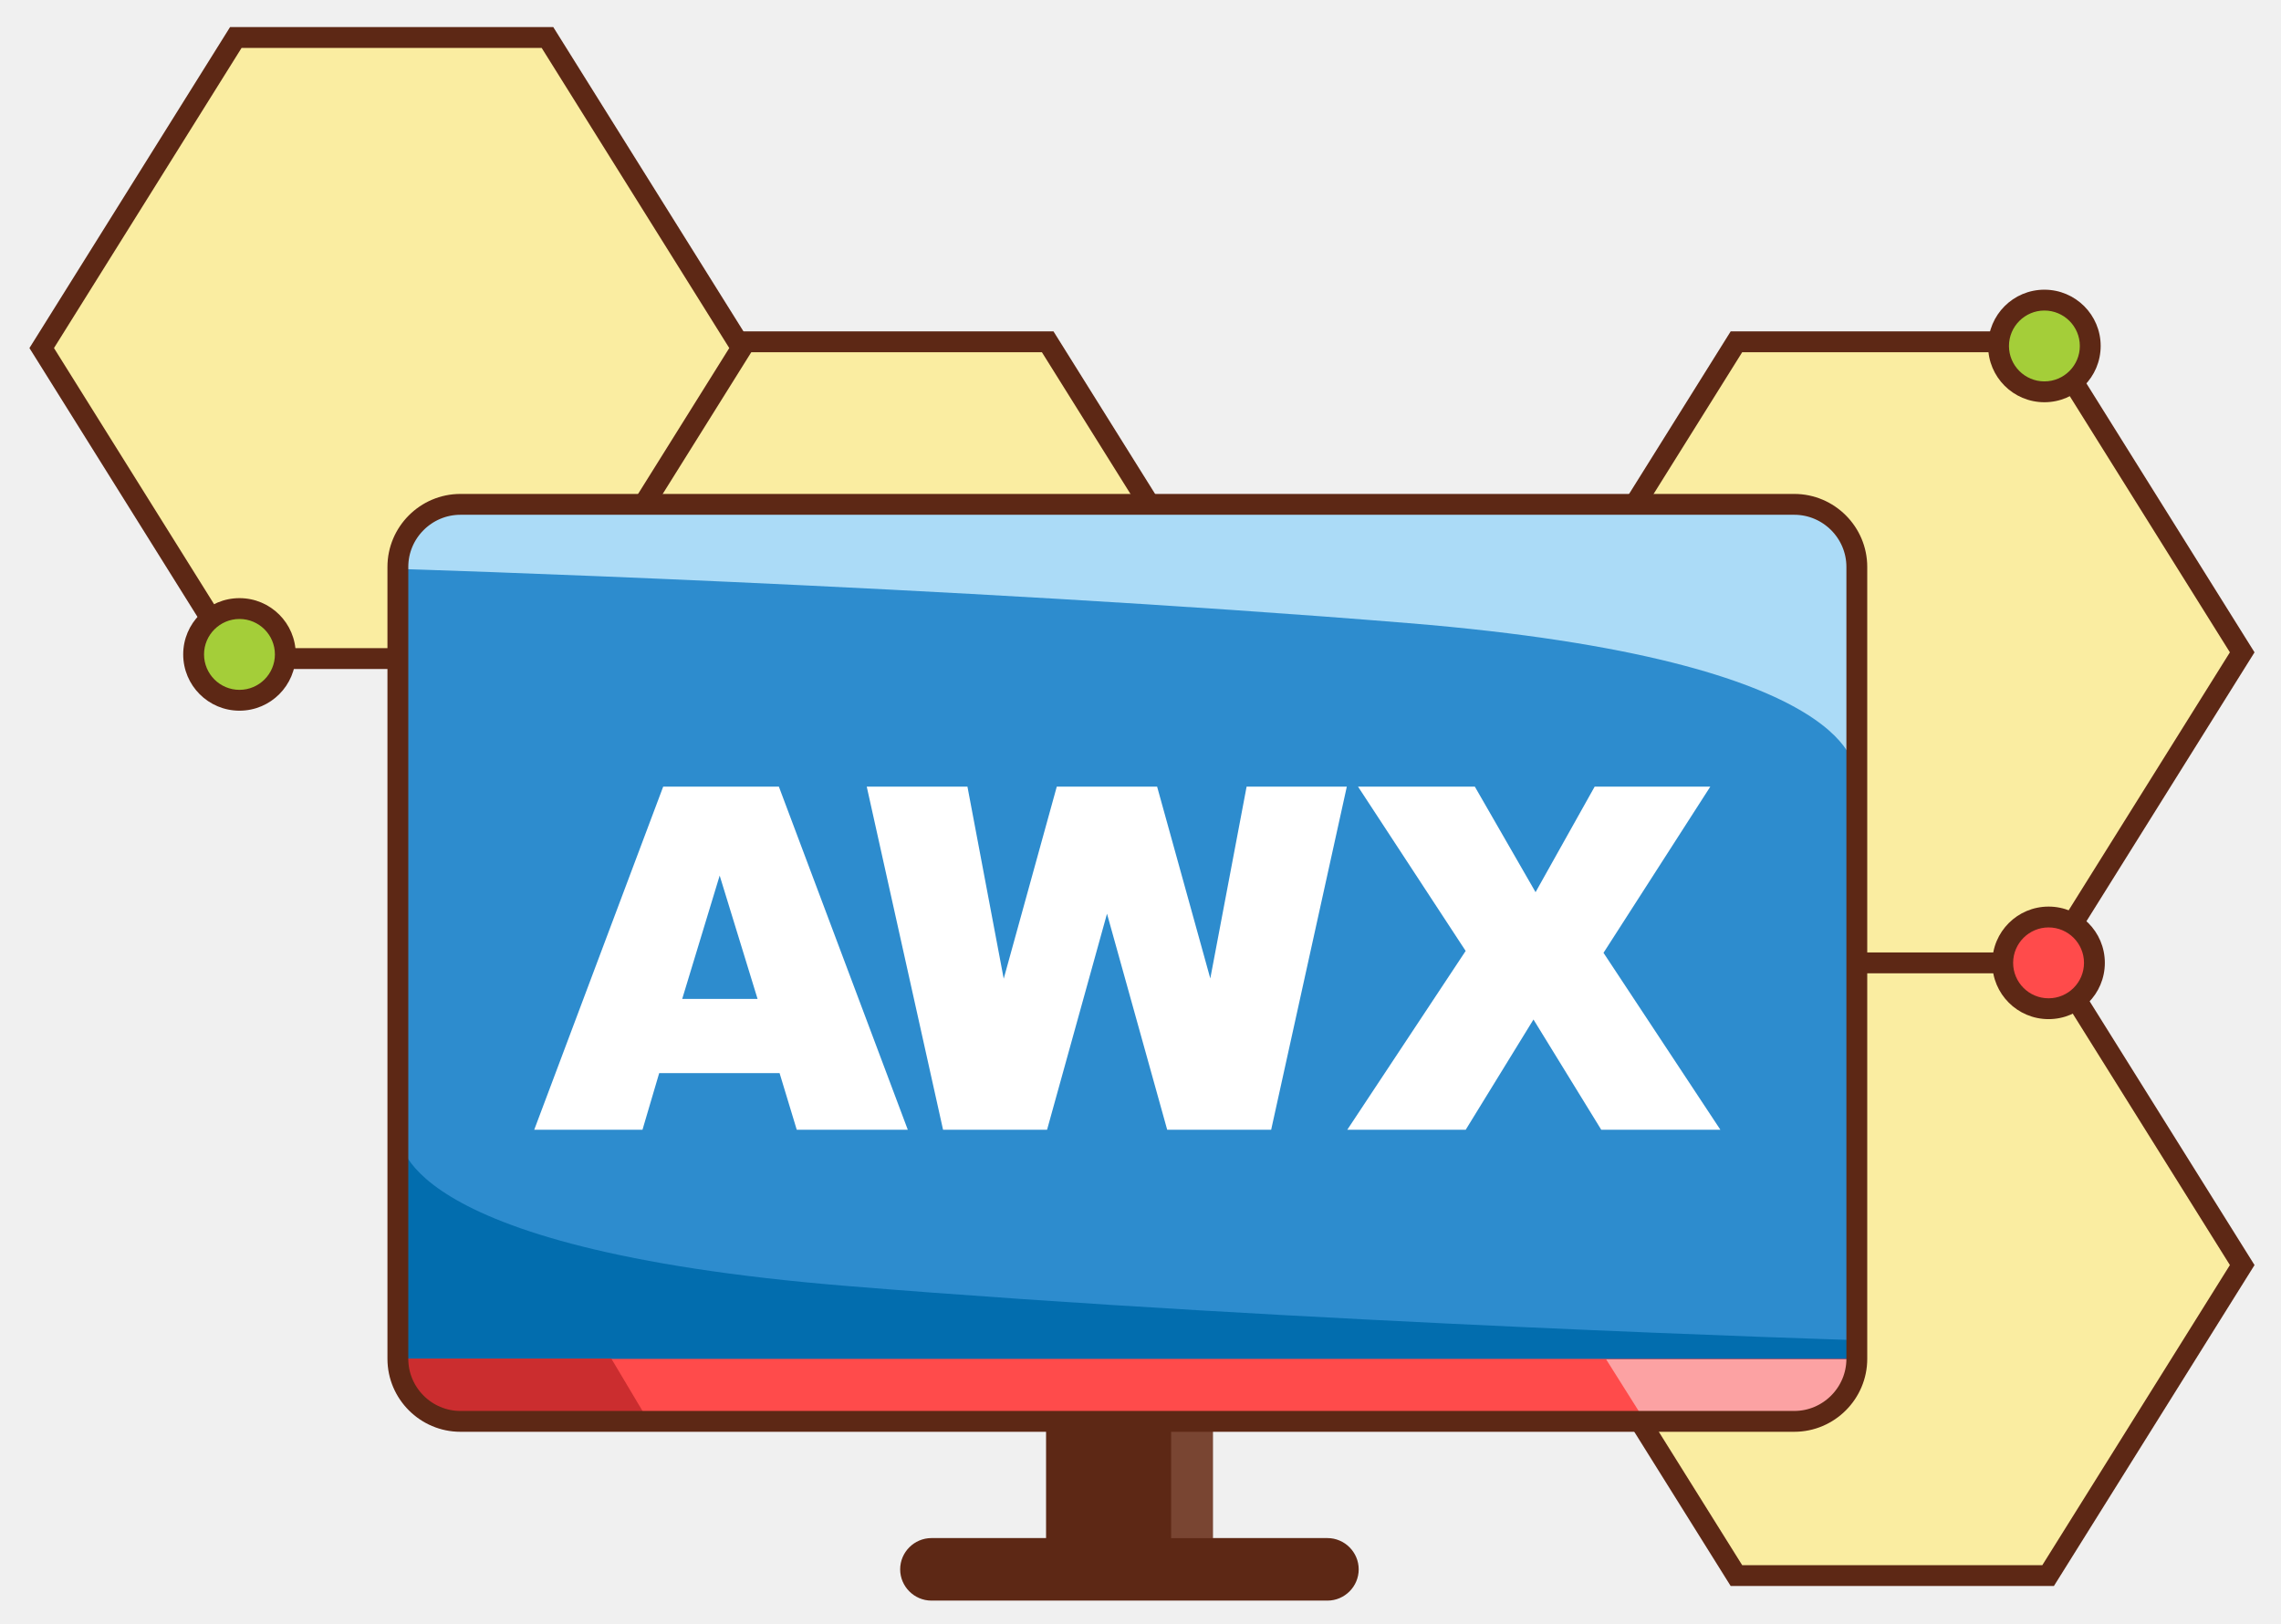
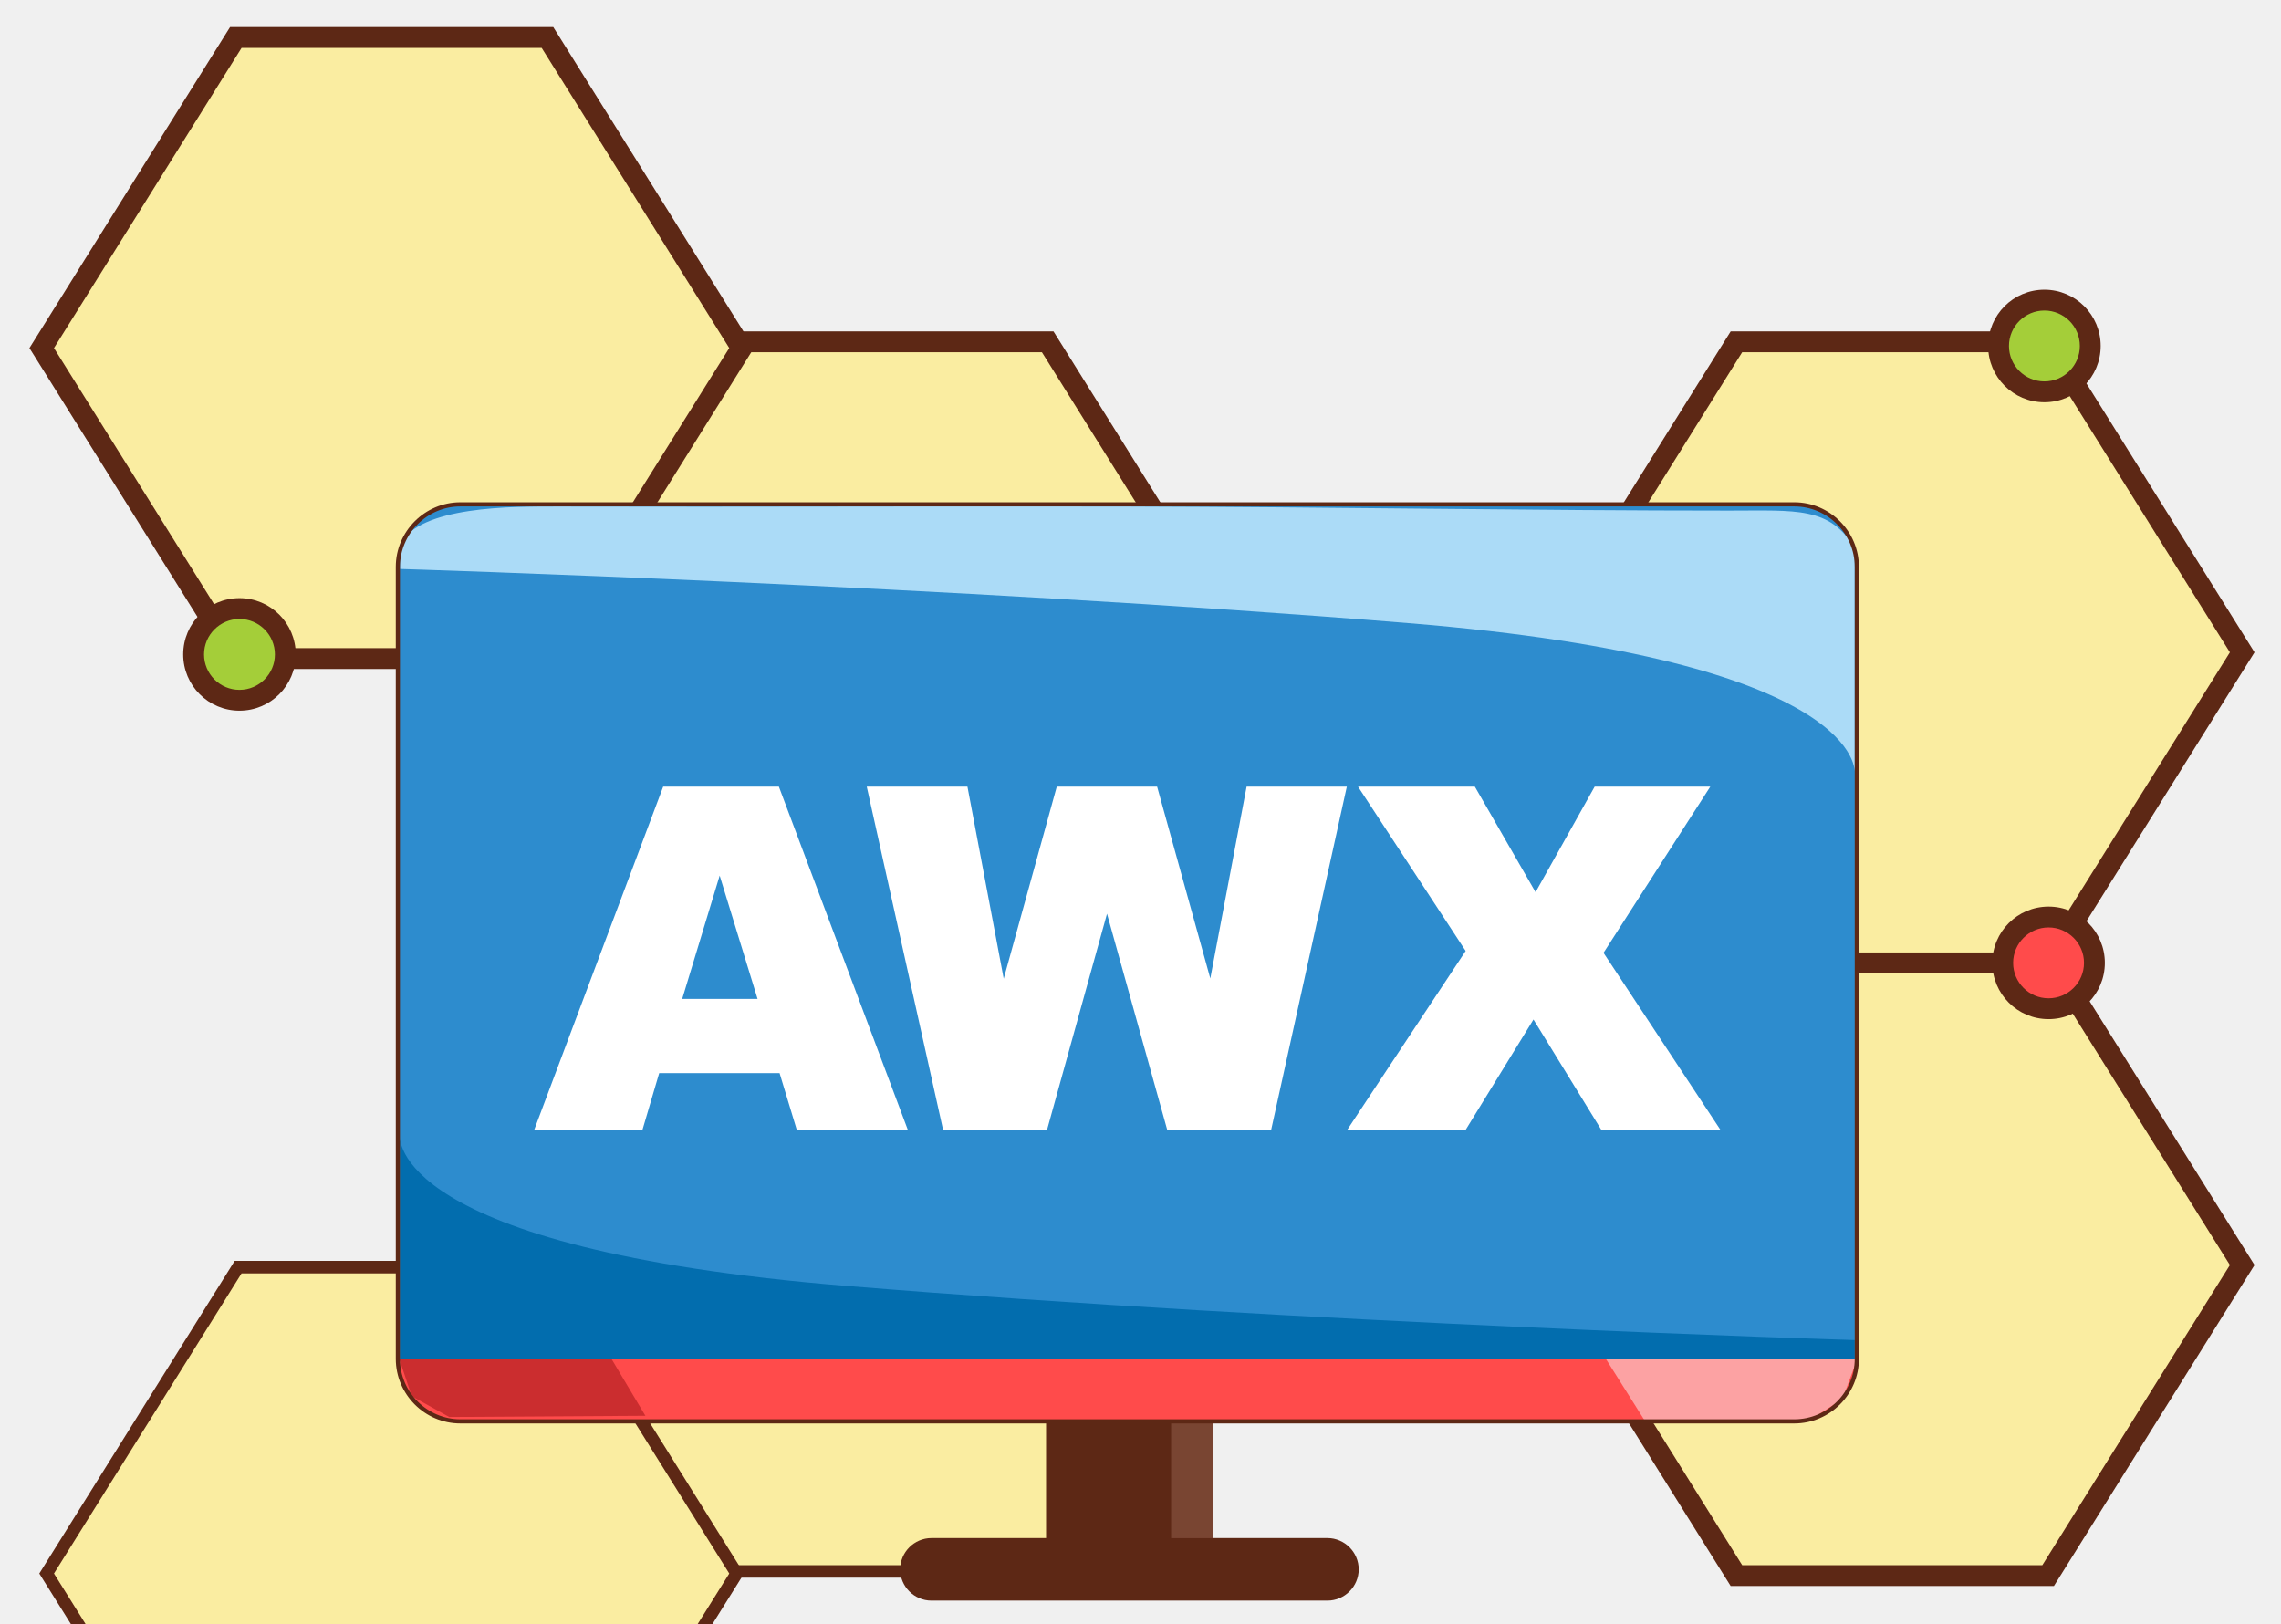
<svg xmlns="http://www.w3.org/2000/svg" version="1.1" id="Layer_1" x="0px" y="0px" viewBox="0 0 547.21 389.47" style="enable-background:new 0 0 547.21 389.47;" xml:space="preserve">
-   <style type="text/css">
- 	.st0{display:none;}
- 	.st1{display:inline;fill:#FAEDA1;}
- 	.st2{display:inline;fill:#5D2815;}
- 	.st3{fill:#FAEDA1;}
- 	.st4{fill:#5D2815;}
- 	.st5{fill:#2D8CCE;}
- 	.st6{fill:#794532;}
- 	.st7{fill:#026DAE;}
- 	.st8{fill:#FF4B4B;}
- 	.st9{fill:#ABDBF7;}
- 	.st10{fill:#CB2D2F;}
- 	.st11{fill:#FCA2A3;}
- 	.st12{fill:none;stroke:#5D2815;stroke-width:5;stroke-miterlimit:10;}
- 	.st13{fill:#FFFFFF;}
- 	.st14{fill:#A4CE39;}
- </style>
-   <g class="st0">
-     <polygon class="st1" points="176.12,377 130.18,303.5 176.12,230 249.79,230 295.72,303.5 249.79,377  " />
-     <path class="st2" d="M248.95,231.5l45,72l-45,72h-72l-45-72l45-72H248.95 M250.62,228.5h-1.66h-72h-1.66l-0.88,1.41l-45,72   l-0.99,1.59l0.99,1.59l45,72l0.88,1.41h1.66h72h1.66l0.88-1.41l45-72l0.99-1.59l-0.99-1.59l-45-72L250.62,228.5L250.62,228.5z" />
+   <g>
+     <polygon fill="#FAEDA1" points="176.12,377 130.18,303.5 176.12,230 249.79,230 295.72,303.5 249.79,377  " />
+     <path fill="#5D2815" d="M248.95,231.5l45,72l-45,72h-72l-45-72l45-72H248.95 M250.62,228.5h-1.66h-72h-1.66l-0.88,1.41l-45,72   l-0.99,1.59l0.99,1.59l45,72l0.88,1.41h1.66h72h1.66l0.88-1.41l45-72l0.99-1.59l-0.99-1.59l-45-72L250.62,228.5L250.62,228.5z" />
  </g>
  <g>
-     <polygon class="st3" points="416.57,378 370.01,303.5 416.57,229 491.34,229 537.9,303.5 491.34,378  " />
-     <path class="st4" d="M489.95,231.5l45,72l-45,72h-72l-45-72l45-72H489.95 M492.73,226.5h-2.77h-72h-2.77l-1.47,2.35l-45,72   l-1.66,2.65l1.66,2.65l45,72l1.47,2.35h2.77h72h2.77l1.47-2.35l45-72l1.66-2.65l-1.66-2.65l-45-72L492.73,226.5L492.73,226.5z" />
+     <polygon fill="#FAEDA1" points="416.57,378 370.01,303.5 416.57,229 491.34,229 537.9,303.5 491.34,378  " />
+     <path fill="#5D2815" d="M489.95,231.5l45,72l-45,72h-72l-45-72l45-72H489.95 M492.73,226.5h-2.77h-72h-2.77l-1.47,2.35l-45,72   l-1.66,2.65l1.66,2.65l45,72l1.47,2.35h2.77h72h2.77l1.47-2.35l45-72l1.66-2.65l-1.66-2.65l-45-72L492.73,226.5L492.73,226.5z" />
  </g>
  <g>
-     <polygon class="st3" points="416.57,231 370.01,156.5 416.57,82 491.34,82 537.9,156.5 491.34,231  " />
-     <path class="st4" d="M489.95,84.5l45,72l-45,72h-72l-45-72l45-72H489.95 M492.73,79.5h-2.77h-72h-2.77l-1.47,2.35l-45,72   l-1.66,2.65l1.66,2.65l45,72l1.47,2.35h2.77h72h2.77l1.47-2.35l45-72l1.66-2.65l-1.66-2.65l-45-72L492.73,79.5L492.73,79.5z" />
-   </g>
-   <g class="st0">
-     <polygon class="st1" points="57.12,451 11.18,377.5 57.12,304 130.79,304 176.72,377.5 130.79,451  " />
-     <path class="st2" d="M129.95,305.5l45,72l-45,72h-72l-45-72l45-72H129.95 M131.62,302.5h-1.66h-72h-1.66l-0.88,1.41l-45,72   l-0.99,1.59l0.99,1.59l45,72l0.88,1.41h1.66h72h1.66l0.88-1.41l45-72l0.99-1.59l-0.99-1.59l-45-72L131.62,302.5L131.62,302.5z" />
+     <polygon fill="#FAEDA1" points="416.57,231 370.01,156.5 416.57,82 491.34,82 537.9,156.5 491.34,231  " />
+     <path fill="#5D2815" d="M489.95,84.5l45,72l-45,72h-72l-45-72l45-72H489.95 M492.73,79.5h-2.77h-72h-2.77l-1.47,2.35l-45,72   l-1.66,2.65l1.66,2.65l45,72l1.47,2.35h2.77h72h2.77l1.47-2.35l45-72l1.66-2.65l-1.66-2.65l-45-72L492.73,79.5L492.73,79.5z" />
  </g>
  <g>
-     <polygon class="st3" points="176.57,231 130.01,156.5 176.57,82 251.34,82 297.9,156.5 251.34,231  " />
-     <path class="st4" d="M249.95,84.5l45,72l-45,72h-72l-45-72l45-72H249.95 M252.73,79.5h-2.77h-72h-2.77l-1.47,2.35l-45,72   l-1.66,2.65l1.66,2.65l45,72l1.47,2.35h2.77h72h2.77l1.47-2.35l45-72l1.66-2.65l-1.66-2.65l-45-72L252.73,79.5L252.73,79.5z" />
+     <polygon fill="#FAEDA1" points="57.12,451 11.18,377.5 57.12,304 130.79,304 176.72,377.5 130.79,451  " />
+     <path fill="#5D2815" d="M129.95,305.5l45,72l-45,72h-72l-45-72l45-72H129.95 M131.62,302.5h-1.66h-72h-1.66l-0.88,1.41l-45,72   l-0.99,1.59l0.99,1.59l45,72l0.88,1.41h1.66h72h1.66l0.88-1.41l45-72l0.99-1.59l-0.99-1.59l-45-72L131.62,302.5L131.62,302.5z" />
  </g>
  <g>
-     <polygon class="st3" points="56.57,158 10.01,83.5 56.57,9 131.34,9 177.9,83.5 131.34,158  " />
-     <path class="st4" d="M129.95,11.5l45,72l-45,72h-72l-45-72l45-72H129.95 M132.73,6.5h-2.77h-72h-2.77l-1.47,2.35l-45,72L7.06,83.5   l1.66,2.65l45,72l1.47,2.35h2.77h72h2.77l1.47-2.35l45-72l1.66-2.65l-1.66-2.65l-45-72L132.73,6.5L132.73,6.5z" />
-   </g>
-   <rect x="250.95" y="320.5" class="st4" width="40" height="55" />
-   <path class="st5" d="M430.45,341h-320c-8.25,0-15-6.75-15-15V136c0-8.25,6.75-15,15-15h320c8.25,0,15,6.75,15,15v190  C445.45,334.25,438.7,341,430.45,341z" />
-   <path class="st4" d="M318.45,384h-95c-4.12,0-7.5-3.38-7.5-7.5l0,0c0-4.12,3.38-7.5,7.5-7.5h95c4.12,0,7.5,3.38,7.5,7.5l0,0  C325.95,380.62,322.58,384,318.45,384z" />
-   <rect x="280.95" y="320.02" class="st6" width="10" height="49" />
-   <path class="st7" d="M95.95,272.5v54l349,1v-6c0,0-132-4-242-13S95.95,272.5,95.95,272.5z" />
-   <path class="st8" d="M445.45,326c0,8.25-6.75,15-15,15h-320c-8.25,0-15-6.75-15-15" />
-   <path class="st9" d="M444.95,185.5v-54c-5.99-10-13.99-9-29.99-9c-46.86,0-97.14-0.87-144-1c-45.41-0.13-90.59,0.13-136,0  c-13-0.04-34,0-39.01,9c0,2,0,4,0,6c0,0,132,4,242,13S444.95,185.5,444.95,185.5z" />
-   <polygon class="st10" points="95.77,325.95 146.66,325.95 154.83,339.66 107.77,339.95 98.77,334.95 " />
-   <polygon class="st11" points="445.53,326.13 385.32,326.13 394.58,340.84 433.54,341.11 441.98,335.66 " />
-   <path class="st12" d="M430.45,341h-320c-8.25,0-15-6.75-15-15V136c0-8.25,6.75-15,15-15h320c8.25,0,15,6.75,15,15v190  C445.45,334.25,438.7,341,430.45,341z" />
-   <g>
-     <path class="st13" d="M207.93,188.72h24.16l8.7,46.08l12.73-46.08h24.07l12.76,46.02l8.71-46.02h24.04l-18.15,82.32h-24.94   l-14.44-51.83l-14.38,51.83h-24.95L207.93,188.72z" />
-     <path class="st13" d="M325.79,188.72h28.02l14.57,25.32l14.18-25.32h27.74l-25.62,39.87l28.04,42.45h-28.58l-16.26-26.45   l-16.26,26.45h-28.41l28.4-42.9L325.79,188.72z" />
+     <polygon fill="#FAEDA1" points="176.57,231 130.01,156.5 176.57,82 251.34,82 297.9,156.5 251.34,231  " />
+     <path fill="#5D2815" d="M249.95,84.5l45,72l-45,72h-72l-45-72l45-72H249.95 M252.73,79.5h-2.77h-72h-2.77l-1.47,2.35l-45,72   l-1.66,2.65l1.66,2.65l45,72l1.47,2.35h2.77h72h2.77l1.47-2.35l45-72l1.66-2.65l-1.66-2.65l-45-72L252.73,79.5L252.73,79.5z" />
  </g>
  <g>
-     <path class="st13" d="M187.02,257.45h-28.88l-4.01,13.59h-25.97l30.94-82.32h27.75l30.93,82.32h-26.64L187.02,257.45z    M181.74,239.65l-9.09-29.59l-8.99,29.59H181.74z" />
+     <polygon fill="#FAEDA1" points="56.57,158 10.01,83.5 56.57,9 131.34,9 177.9,83.5 131.34,158  " />
+     <path fill="#5D2815" d="M129.95,11.5l45,72l-45,72h-72l-45-72l45-72H129.95 M132.73,6.5h-2.77h-72h-2.77l-1.47,2.35l-45,72L7.06,83.5   l1.66,2.65l45,72l1.47,2.35h2.77h72h2.77l1.47-2.35l45-72l1.66-2.65l-1.66-2.65l-45-72L132.73,6.5L132.73,6.5z" />
+   </g>
+   <rect x="250.95" y="320.5" fill="#5D2815" width="40" height="55" />
+   <path fill="#2D8CCE" d="M430.45,341h-320c-8.25,0-15-6.75-15-15V136c0-8.25,6.75-15,15-15h320c8.25,0,15,6.75,15,15v190  C445.45,334.25,438.7,341,430.45,341z" />
+   <path fill="#5D2815" d="M318.45,384h-95c-4.12,0-7.5-3.38-7.5-7.5l0,0c0-4.12,3.38-7.5,7.5-7.5h95c4.12,0,7.5,3.38,7.5,7.5l0,0  C325.95,380.62,322.58,384,318.45,384z" />
+   <rect x="280.95" y="320.02" fill="#794532" width="10" height="49" />
+   <path fill="#026DAE" d="M95.95,272.5v54l349,1v-6c0,0-132-4-242-13S95.95,272.5,95.95,272.5z" />
+   <path fill="#FF4B4B" d="M445.45,326c0,8.25-6.75,15-15,15h-320c-8.25,0-15-6.75-15-15" />
+   <path fill="#ABDBF7" d="M444.95,185.5v-54c-5.99-10-13.99-9-29.99-9c-46.86,0-97.14-0.87-144-1c-45.41-0.13-90.59,0.13-136,0  c-13-0.04-34,0-39.01,9c0,2,0,4,0,6c0,0,132,4,242,13S444.95,185.5,444.95,185.5z" />
+   <polygon fill="#CB2D2F" points="95.77,325.95 146.66,325.95 154.83,339.66 107.77,339.95 98.77,334.95 " />
+   <polygon fill="#FCA2A3" points="445.53,326.13 385.32,326.13 394.58,340.84 433.54,341.11 441.98,335.66 " />
+   <path fill="none" stroke="#5D2815" d="M430.45,341h-320c-8.25,0-15-6.75-15-15V136c0-8.25,6.75-15,15-15h320c8.25,0,15,6.75,15,15v190  C445.45,334.25,438.7,341,430.45,341z" />
+   <g>
+     <path fill="#FFFFFF" d="M207.93,188.72h24.16l8.7,46.08l12.73-46.08h24.07l12.76,46.02l8.71-46.02h24.04l-18.15,82.32h-24.94   l-14.44-51.83l-14.38,51.83h-24.95L207.93,188.72z" />
+     <path fill="#FFFFFF" d="M325.79,188.72h28.02l14.57,25.32l14.18-25.32h27.74l-25.62,39.87l28.04,42.45h-28.58l-16.26-26.45   l-16.26,26.45h-28.41l28.4-42.9L325.79,188.72z" />
  </g>
  <g>
-     <circle class="st14" cx="490.45" cy="83" r="11" />
-     <path class="st4" d="M490.45,74.5c4.69,0,8.5,3.81,8.5,8.5s-3.81,8.5-8.5,8.5s-8.5-3.81-8.5-8.5S485.77,74.5,490.45,74.5    M490.45,69.5c-7.46,0-13.5,6.04-13.5,13.5s6.04,13.5,13.5,13.5s13.5-6.04,13.5-13.5S497.91,69.5,490.45,69.5L490.45,69.5z" />
+     <path fill="#FFFFFF" d="M187.02,257.45h-28.88l-4.01,13.59h-25.97l30.94-82.32h27.75l30.93,82.32h-26.64L187.02,257.45z    M181.74,239.65l-9.09-29.59l-8.99,29.59H181.74z" />
  </g>
  <g>
-     <circle class="st14" cx="57.45" cy="157" r="11" />
-     <path class="st4" d="M57.45,148.5c4.69,0,8.5,3.81,8.5,8.5s-3.81,8.5-8.5,8.5s-8.5-3.81-8.5-8.5S52.77,148.5,57.45,148.5    M57.45,143.5c-7.46,0-13.5,6.04-13.5,13.5s6.04,13.5,13.5,13.5s13.5-6.04,13.5-13.5S64.91,143.5,57.45,143.5L57.45,143.5z" />
+     <circle fill="#A4CE39" cx="490.45" cy="83" r="11" />
+     <path fill="#5D2815" d="M490.45,74.5c4.69,0,8.5,3.81,8.5,8.5s-3.81,8.5-8.5,8.5s-8.5-3.81-8.5-8.5S485.77,74.5,490.45,74.5    M490.45,69.5c-7.46,0-13.5,6.04-13.5,13.5s6.04,13.5,13.5,13.5s13.5-6.04,13.5-13.5S497.91,69.5,490.45,69.5L490.45,69.5z" />
  </g>
  <g>
-     <circle class="st8" cx="491.45" cy="231" r="11" />
-     <path class="st4" d="M491.45,222.5c4.69,0,8.5,3.81,8.5,8.5s-3.81,8.5-8.5,8.5s-8.5-3.81-8.5-8.5S486.77,222.5,491.45,222.5    M491.45,217.5c-7.46,0-13.5,6.04-13.5,13.5s6.04,13.5,13.5,13.5s13.5-6.04,13.5-13.5S498.91,217.5,491.45,217.5L491.45,217.5z" />
+     <circle fill="#A4CE39" cx="57.45" cy="157" r="11" />
+     <path fill="#5D2815" d="M57.45,148.5c4.69,0,8.5,3.81,8.5,8.5s-3.81,8.5-8.5,8.5s-8.5-3.81-8.5-8.5S52.77,148.5,57.45,148.5    M57.45,143.5c-7.46,0-13.5,6.04-13.5,13.5s6.04,13.5,13.5,13.5s13.5-6.04,13.5-13.5S64.91,143.5,57.45,143.5L57.45,143.5z" />
+   </g>
+   <g>
+     <circle fill="#FF4B4B" cx="491.45" cy="231" r="11" />
+     <path fill="#5D2815" d="M491.45,222.5c4.69,0,8.5,3.81,8.5,8.5s-3.81,8.5-8.5,8.5s-8.5-3.81-8.5-8.5S486.77,222.5,491.45,222.5    M491.45,217.5c-7.46,0-13.5,6.04-13.5,13.5s6.04,13.5,13.5,13.5s13.5-6.04,13.5-13.5S498.91,217.5,491.45,217.5L491.45,217.5z" />
  </g>
</svg>
